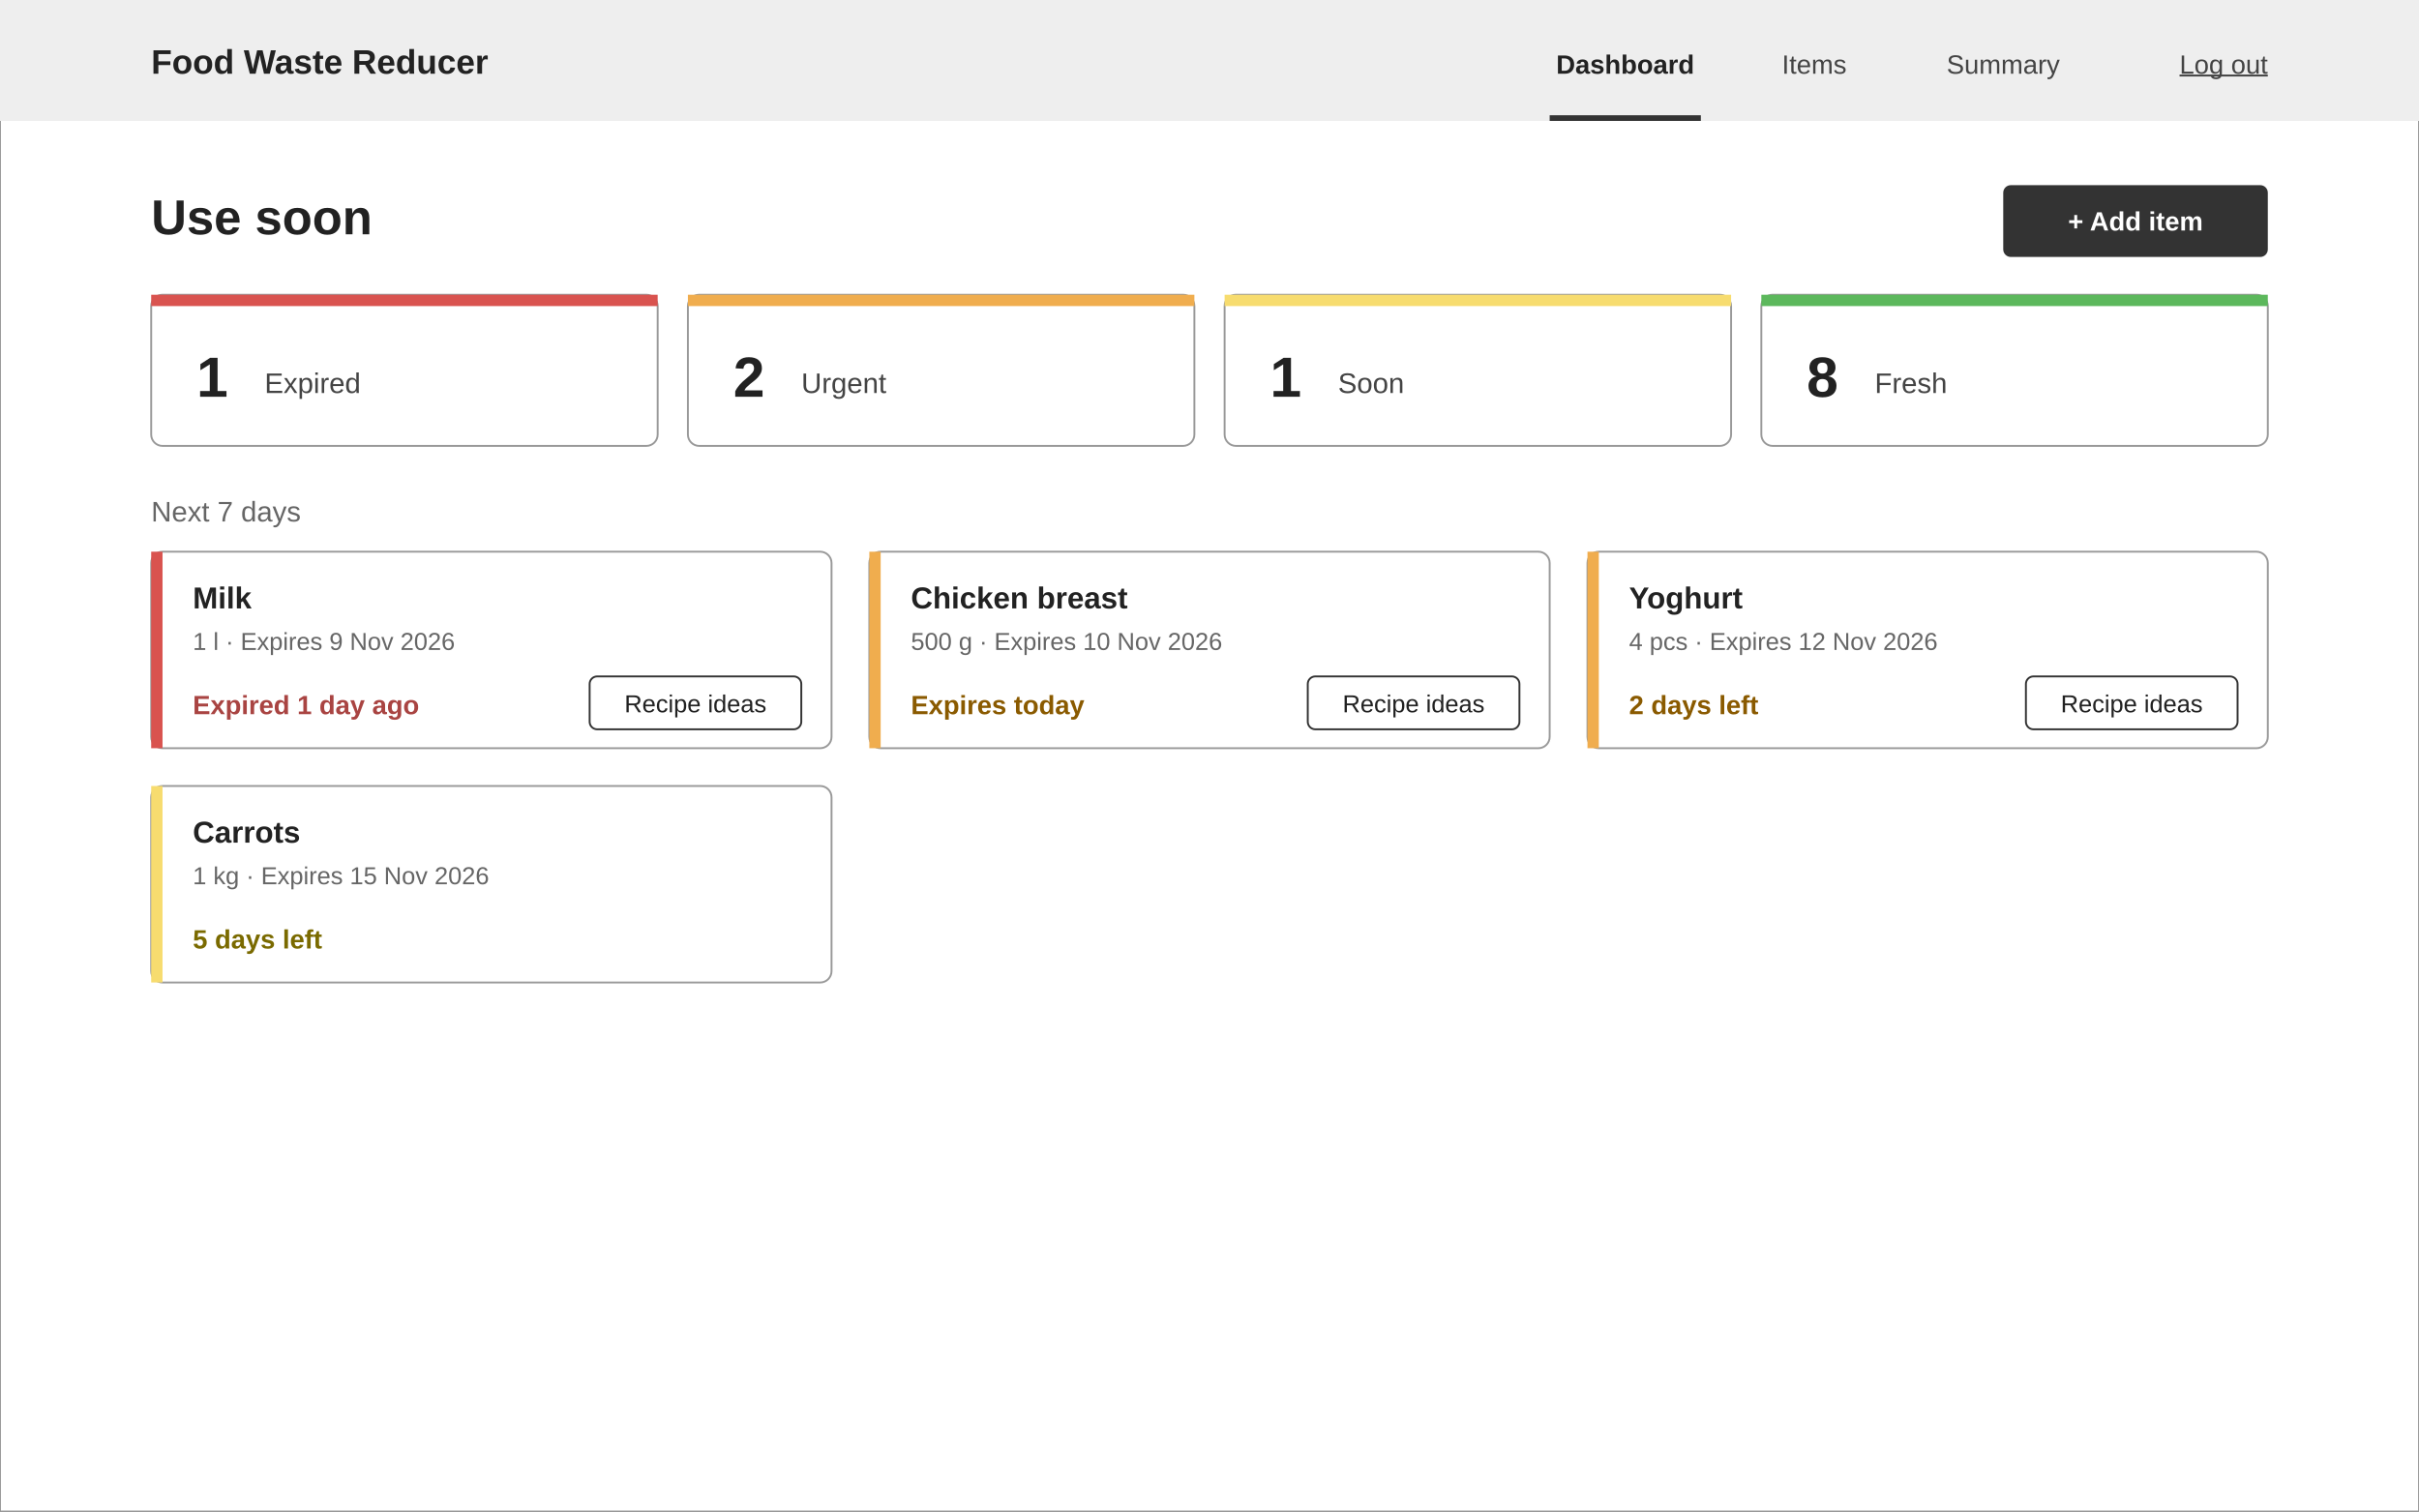
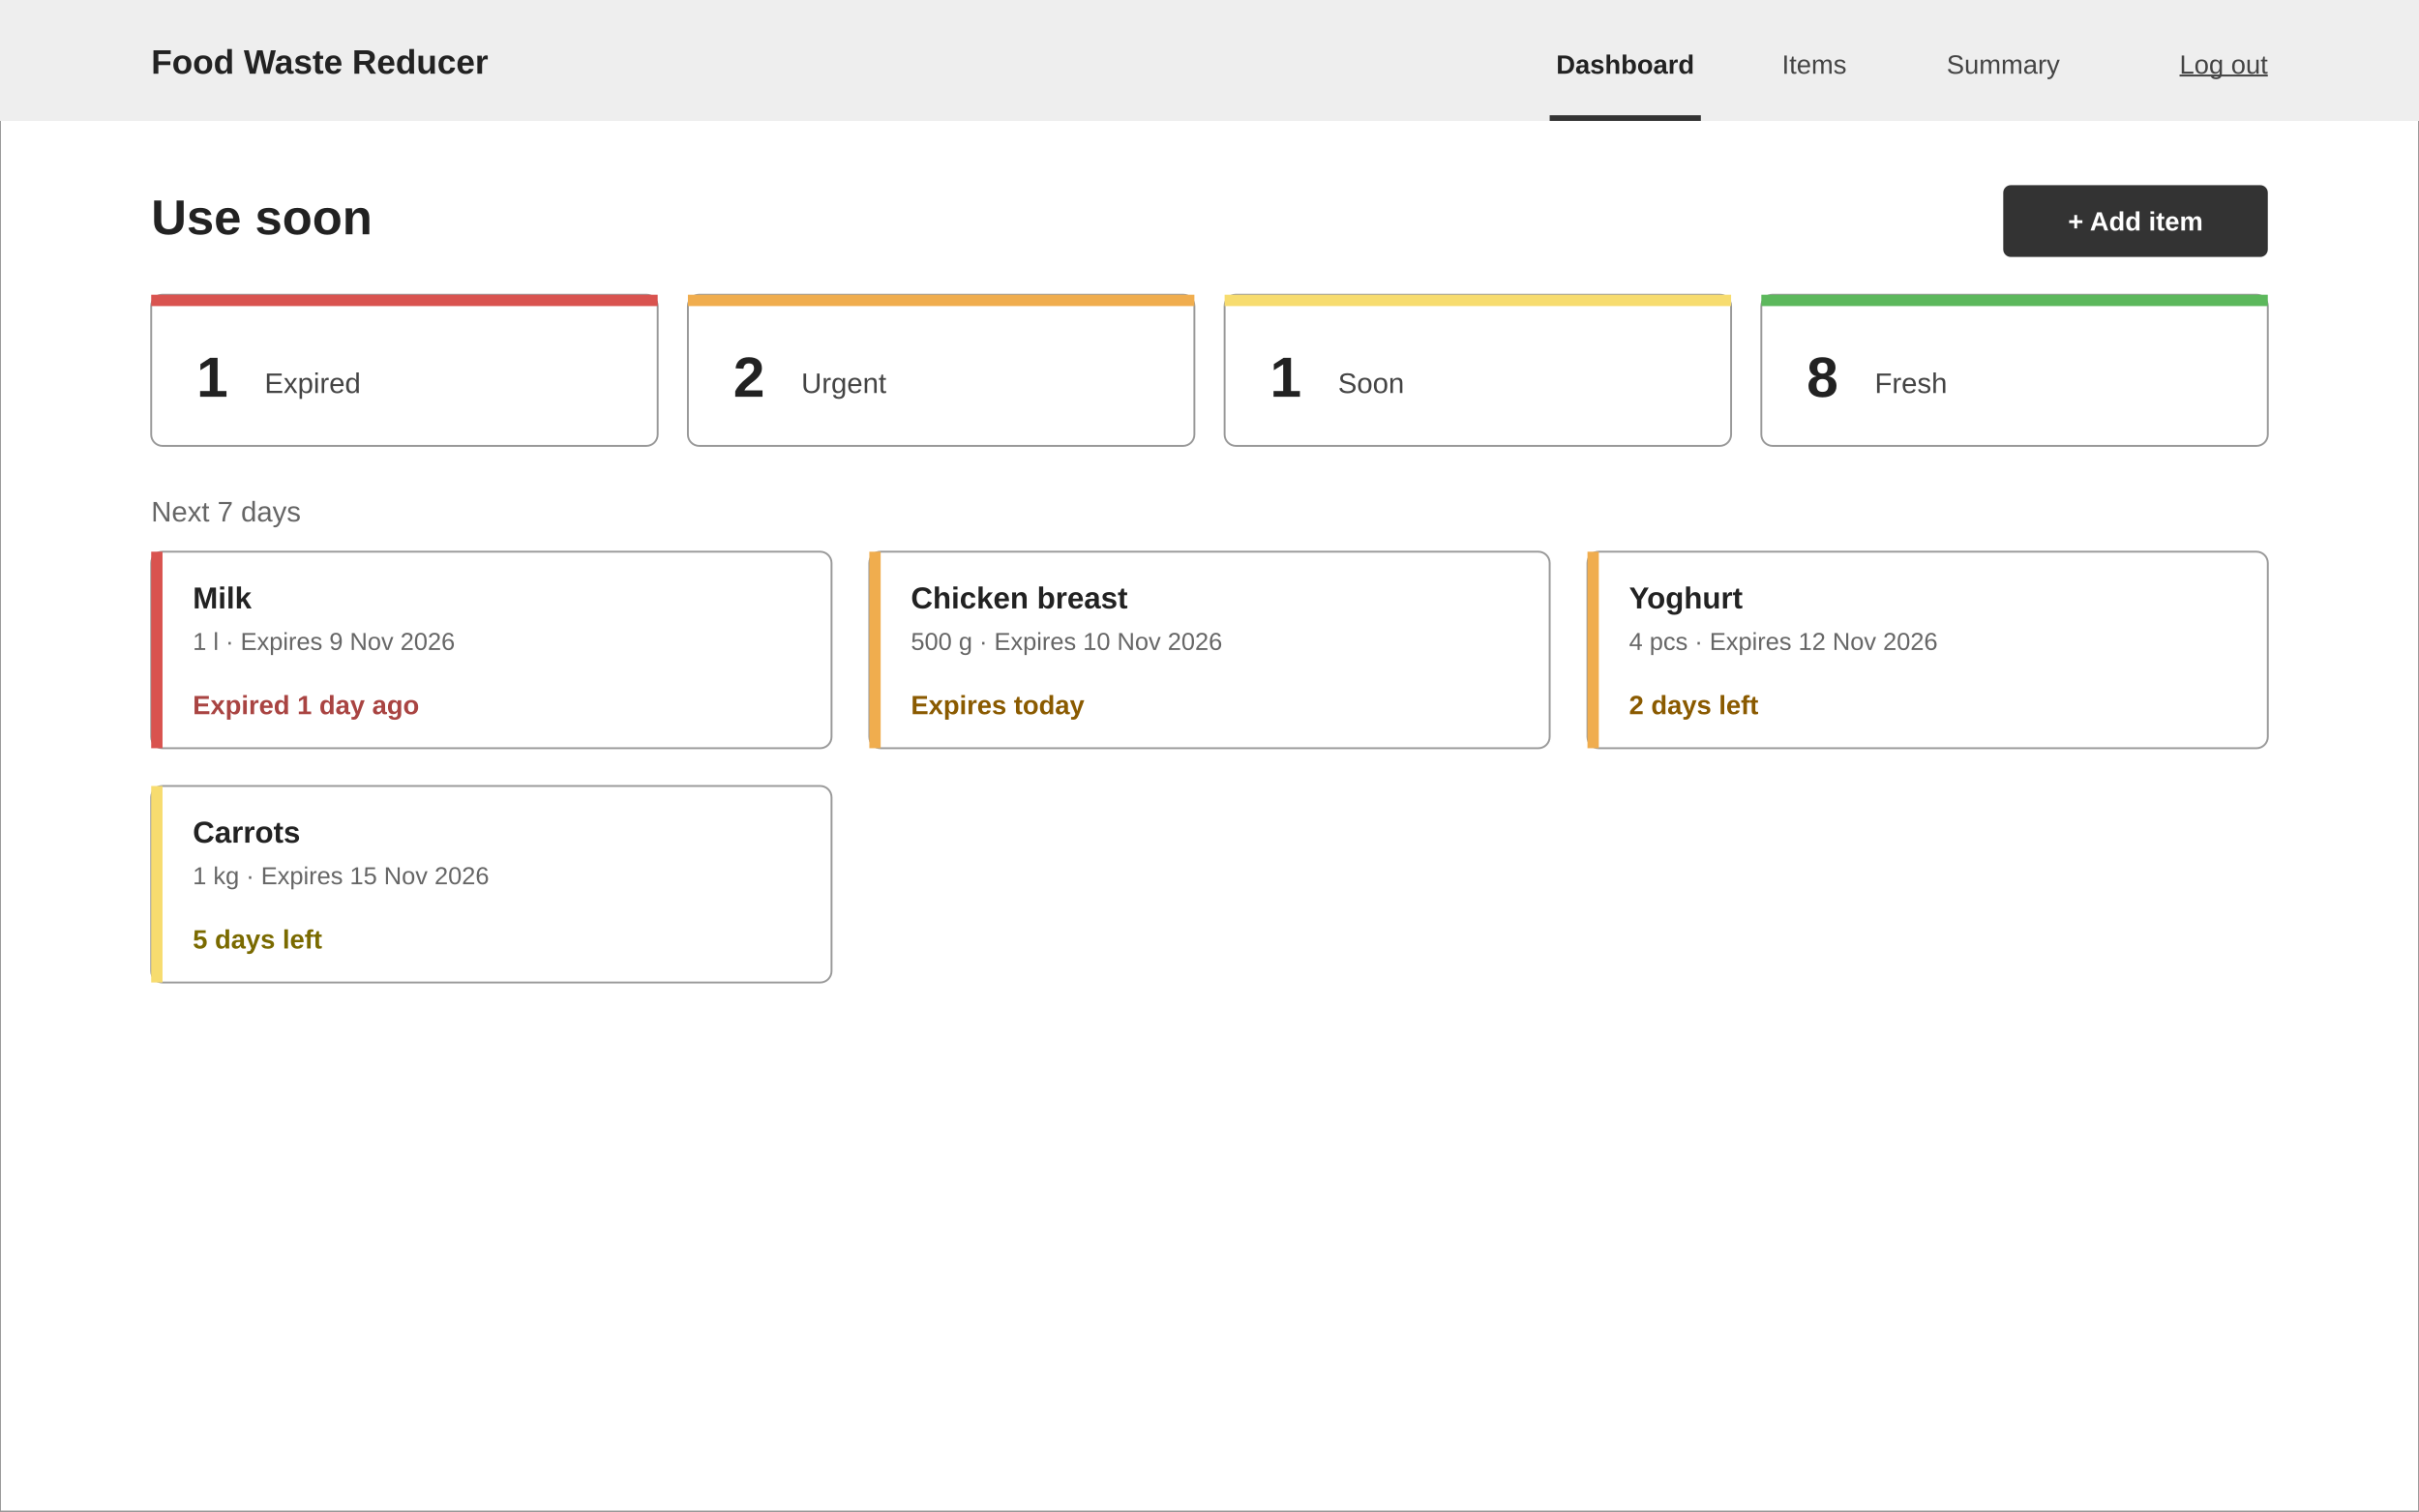
<svg xmlns="http://www.w3.org/2000/svg" width="1280" height="800" viewBox="0 0 1280 800" font-family="Arial, Helvetica, sans-serif">
  <rect width="1280" height="800" fill="#ffffff" stroke="#999999" />
  <rect width="1280" height="64" fill="#eeeeee" />
  <text x="80" y="39" font-size="18" font-weight="bold" fill="#222222">Food Waste Reducer</text>
  <text x="860" y="39" text-anchor="middle" font-size="14" font-weight="bold" fill="#222222">Dashboard</text>
  <rect x="820" y="61" width="80" height="3" fill="#333333" />
  <text x="960" y="39" text-anchor="middle" font-size="14" fill="#444444">Items</text>
  <text x="1060" y="39" text-anchor="middle" font-size="14" fill="#444444">Summary</text>
  <text x="1200" y="39" text-anchor="end" font-size="14" fill="#444444" text-decoration="underline">Log out</text>
  <text x="80" y="124" font-size="26" font-weight="bold" fill="#222222">Use soon</text>
  <rect x="1060" y="98" width="140" height="38" rx="4" fill="#333333" />
  <text x="1130" y="122" text-anchor="middle" font-size="14" font-weight="bold" fill="#ffffff">+ Add item</text>
  <rect x="80" y="156" width="268" height="80" rx="6" fill="#ffffff" stroke="#999999" />
  <rect x="80" y="156" width="268" height="6" fill="#d9534f" />
  <text x="104" y="210" font-size="30" font-weight="bold" fill="#222222">1</text>
  <text x="140" y="208" font-size="15" fill="#444444">Expired</text>
  <rect x="364" y="156" width="268" height="80" rx="6" fill="#ffffff" stroke="#999999" />
  <rect x="364" y="156" width="268" height="6" fill="#f0ad4e" />
  <text x="388" y="210" font-size="30" font-weight="bold" fill="#222222">2</text>
  <text x="424" y="208" font-size="15" fill="#444444">Urgent</text>
  <rect x="648" y="156" width="268" height="80" rx="6" fill="#ffffff" stroke="#999999" />
  <rect x="648" y="156" width="268" height="6" fill="#f7dc6f" />
  <text x="672" y="210" font-size="30" font-weight="bold" fill="#222222">1</text>
  <text x="708" y="208" font-size="15" fill="#444444">Soon</text>
  <rect x="932" y="156" width="268" height="80" rx="6" fill="#ffffff" stroke="#999999" />
  <rect x="932" y="156" width="268" height="6" fill="#5cb85c" />
  <text x="956" y="210" font-size="30" font-weight="bold" fill="#222222">8</text>
  <text x="992" y="208" font-size="15" fill="#444444">Fresh</text>
  <text x="80" y="276" font-size="15" fill="#666666">Next 7 days</text>
  <rect x="80" y="292" width="360" height="104" rx="6" fill="#ffffff" stroke="#999999" />
  <rect x="80" y="292" width="6" height="104" fill="#d9534f" />
  <text x="102" y="322" font-size="16" font-weight="bold" fill="#222222">Milk</text>
  <text x="102" y="344" font-size="13" fill="#666666">1 l · Expires 9 Nov 2026</text>
  <text x="102" y="378" font-size="14" font-weight="bold" fill="#a94442">Expired 1 day ago</text>
-   <rect x="312" y="358" width="112" height="28" rx="4" fill="#ffffff" stroke="#333333" />
-   <text x="368" y="377" text-anchor="middle" font-size="13" fill="#222222">Recipe ideas</text>
  <rect x="460" y="292" width="360" height="104" rx="6" fill="#ffffff" stroke="#999999" />
  <rect x="460" y="292" width="6" height="104" fill="#f0ad4e" />
  <text x="482" y="322" font-size="16" font-weight="bold" fill="#222222">Chicken breast</text>
  <text x="482" y="344" font-size="13" fill="#666666">500 g · Expires 10 Nov 2026</text>
  <text x="482" y="378" font-size="14" font-weight="bold" fill="#8a5a00">Expires today</text>
-   <rect x="692" y="358" width="112" height="28" rx="4" fill="#ffffff" stroke="#333333" />
-   <text x="748" y="377" text-anchor="middle" font-size="13" fill="#222222">Recipe ideas</text>
  <rect x="840" y="292" width="360" height="104" rx="6" fill="#ffffff" stroke="#999999" />
  <rect x="840" y="292" width="6" height="104" fill="#f0ad4e" />
  <text x="862" y="322" font-size="16" font-weight="bold" fill="#222222">Yoghurt</text>
  <text x="862" y="344" font-size="13" fill="#666666">4 pcs · Expires 12 Nov 2026</text>
  <text x="862" y="378" font-size="14" font-weight="bold" fill="#8a5a00">2 days left</text>
-   <rect x="1072" y="358" width="112" height="28" rx="4" fill="#ffffff" stroke="#333333" />
-   <text x="1128" y="377" text-anchor="middle" font-size="13" fill="#222222">Recipe ideas</text>
  <rect x="80" y="416" width="360" height="104" rx="6" fill="#ffffff" stroke="#999999" />
  <rect x="80" y="416" width="6" height="104" fill="#f7dc6f" />
  <text x="102" y="446" font-size="16" font-weight="bold" fill="#222222">Carrots</text>
  <text x="102" y="468" font-size="13" fill="#666666">1 kg · Expires 15 Nov 2026</text>
  <text x="102" y="502" font-size="14" font-weight="bold" fill="#7a6a00">5 days left</text>
</svg>
